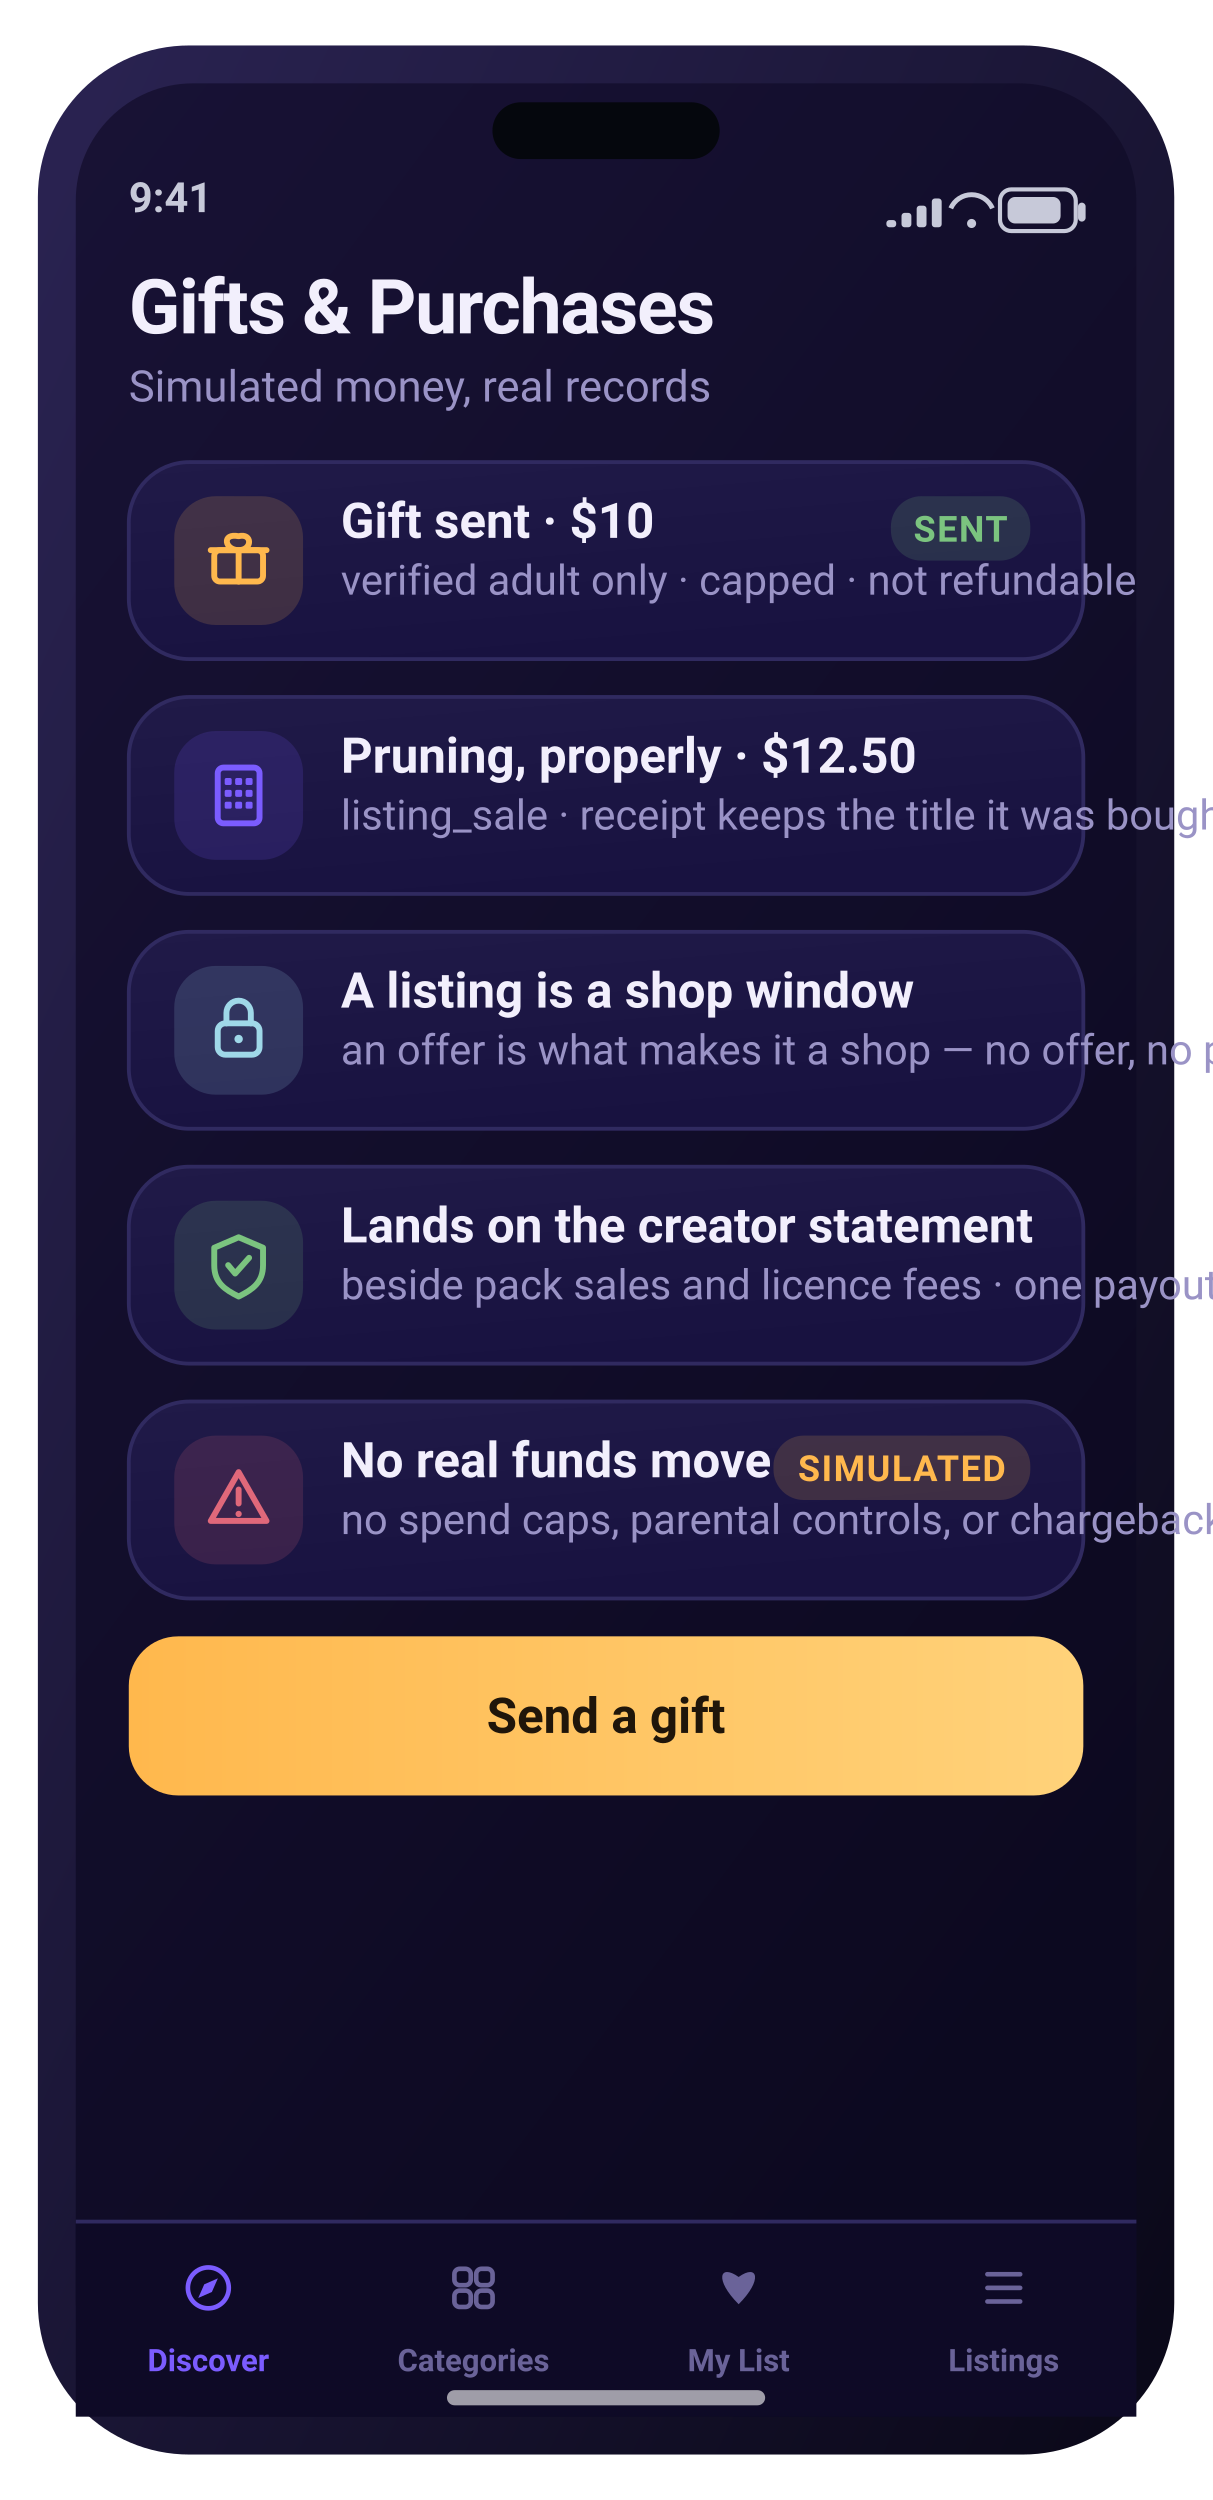
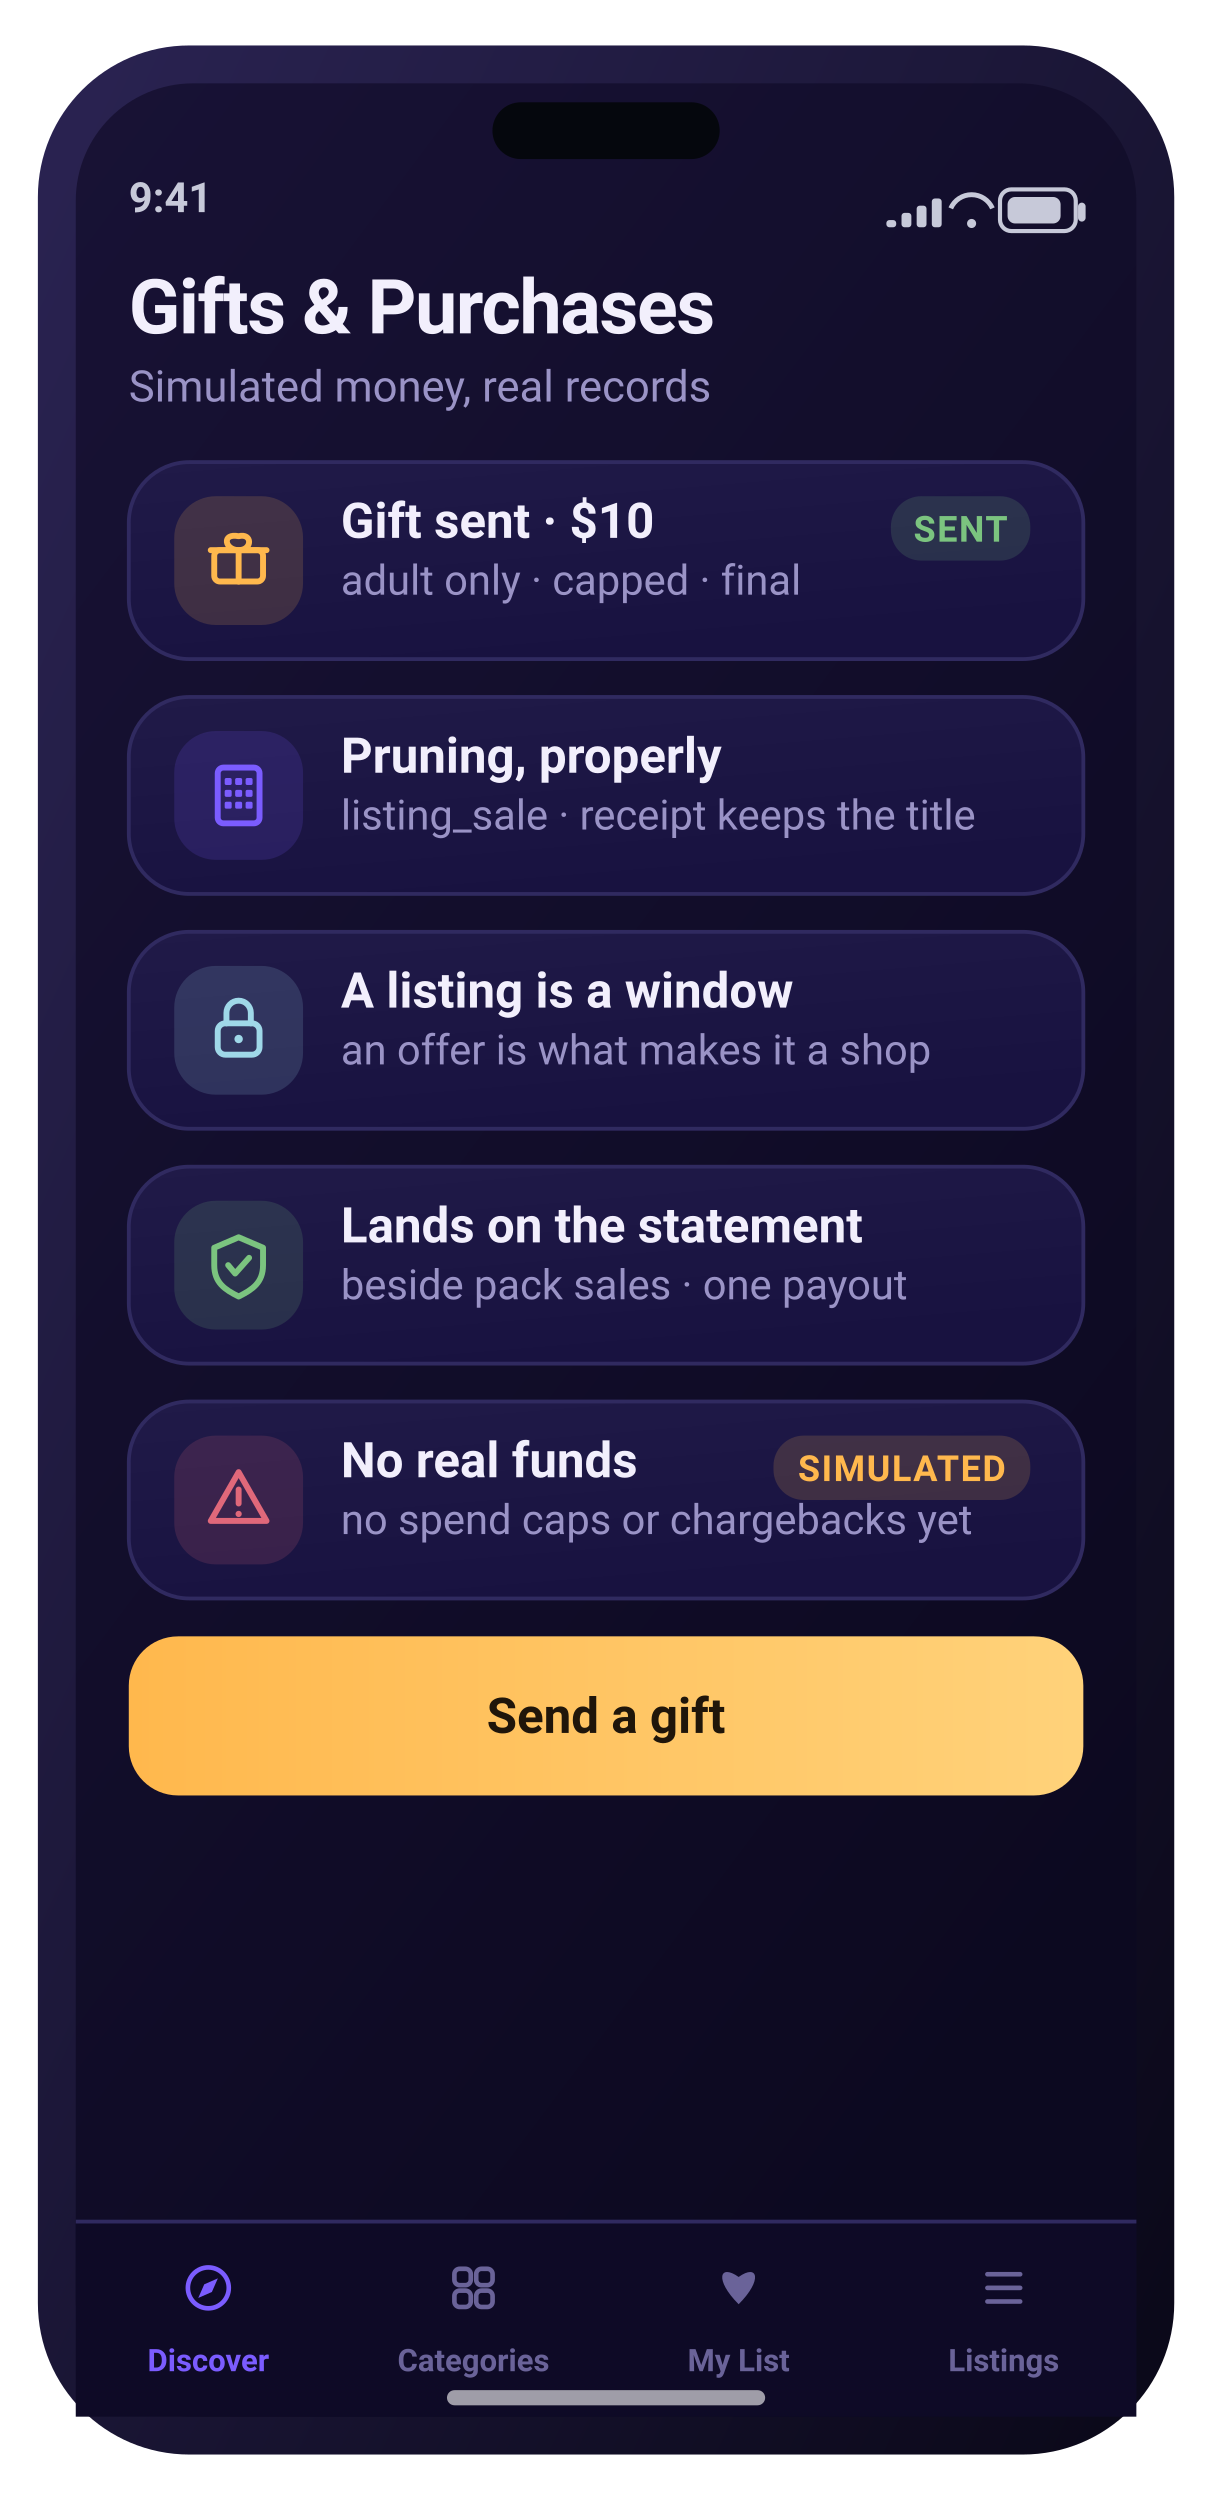
<svg xmlns="http://www.w3.org/2000/svg" width="320" height="660" viewBox="0 0 320 660" role="img" aria-label="Gifts &amp; Purchases screen">
  <defs>
    <linearGradient id="gScr" x1="0" y1="0" x2="0.6" y2="1">
      <stop offset="0" stop-color="#181235" />
      <stop offset="1" stop-color="#0c0920" />
    </linearGradient>
    <linearGradient id="gFrame" x1="0" y1="0" x2="1" y2="1">
      <stop offset="0" stop-color="#2a2352" />
      <stop offset="1" stop-color="#0a0818" />
    </linearGradient>
    <linearGradient id="gCard" x1="0" y1="0" x2="0.4" y2="1">
      <stop offset="0" stop-color="#201a48" />
      <stop offset="1" stop-color="#181240" />
    </linearGradient>
    <linearGradient id="gBrand" x1="0" y1="0" x2="1" y2="0">
      <stop offset="0" stop-color="#7b5cff" />
      <stop offset="1" stop-color="#9d7bff" />
    </linearGradient>
    <linearGradient id="gAmber" x1="0" y1="0" x2="1" y2="0">
      <stop offset="0" stop-color="#ffb84d" />
      <stop offset="1" stop-color="#ffd27a" />
    </linearGradient>
    <linearGradient id="mV" x1="0" y1="0" x2="1" y2="0">
      <stop offset="0" stop-color="#7b5cff" />
      <stop offset="1" stop-color="#9d7bff" />
    </linearGradient>
    <linearGradient id="mA" x1="0" y1="0" x2="1" y2="0">
      <stop offset="0" stop-color="#ffb84d" />
      <stop offset="1" stop-color="#ff9f45" />
    </linearGradient>
    <linearGradient id="mG" x1="0" y1="0" x2="1" y2="0">
      <stop offset="0" stop-color="#5fb87a" />
      <stop offset="1" stop-color="#7bc47f" />
    </linearGradient>
    <linearGradient id="mC" x1="0" y1="0" x2="1" y2="0">
      <stop offset="0" stop-color="#6bb6d6" />
      <stop offset="1" stop-color="#9fd8e8" />
    </linearGradient>
    <radialGradient id="orb" cx="36%" cy="30%" r="78%">
      <stop offset="0" stop-color="#d9ccff" />
      <stop offset="38%" stop-color="#7b5cff" />
      <stop offset="78%" stop-color="#3f3bc0" />
      <stop offset="100%" stop-color="#140f34" />
    </radialGradient>
    <radialGradient id="glow" cx="50%" cy="50%" r="50%">
      <stop offset="0" stop-color="#ffb84d" stop-opacity="0.5" />
      <stop offset="1" stop-color="#ffb84d" stop-opacity="0" />
    </radialGradient>
  </defs>
  <rect x="10.0" y="12.0" width="300.0" height="636.0" rx="40" fill="url(#gFrame)" />
  <rect x="20.0" y="22.0" width="280.0" height="616.0" rx="31" fill="url(#gScr)" />
  <rect x="130.0" y="27.0" width="60.0" height="15.0" rx="7.5" fill="#05070d" />
  <text x="34.0" y="56.0" font-family="-apple-system,BlinkMacSystemFont,'SF Pro Display','SF Pro Text','Segoe UI',Roboto,system-ui,sans-serif" font-size="11" font-weight="600" fill="#c7c9d9" text-anchor="start">9:41</text>
  <rect x="264.0" y="50.0" width="20.0" height="11.0" rx="3" fill="none" stroke="#c7c9d9" stroke-width="1.1" />
  <rect x="266.0" y="52.0" width="14.0" height="7.0" rx="2" fill="#c7c9d9" />
  <rect x="284.6" y="53.5" width="2.0" height="5.0" rx="1" fill="#c7c9d9" />
  <path d="M251 55 a6 6 0 0 1 11 0" fill="none" stroke="#c7c9d9" stroke-width="1.3" />
  <circle cx="256.5" cy="59" r="1.2" fill="#c7c9d9" />
  <rect x="234.0" y="58.1" width="2.6" height="1.9" rx="0.8" fill="#c7c9d9" />
  <rect x="238.0" y="56.2" width="2.6" height="3.8" rx="0.8" fill="#c7c9d9" />
  <rect x="242.0" y="54.3" width="2.6" height="5.7" rx="0.8" fill="#c7c9d9" />
  <rect x="246.0" y="52.4" width="2.6" height="7.6" rx="0.8" fill="#c7c9d9" />
  <text x="34.0" y="88.0" font-family="-apple-system,BlinkMacSystemFont,'SF Pro Display','SF Pro Text','Segoe UI',Roboto,system-ui,sans-serif" font-size="20" font-weight="700" fill="#f2effc" text-anchor="start" letter-spacing="-0.4">Gifts &amp; Purchases</text>
  <text x="34.0" y="106.0" font-family="-apple-system,BlinkMacSystemFont,'SF Pro Display','SF Pro Text','Segoe UI',Roboto,system-ui,sans-serif" font-size="11.5" font-weight="400" fill="#9a93c6" text-anchor="start">Simulated money, real records</text>
  <rect x="34.0" y="122.0" width="252.0" height="52.0" rx="16" fill="url(#gCard)" stroke="#302a60" stroke-width="1" />
  <rect x="46.0" y="131.0" width="34.0" height="34.0" rx="11" fill="rgba(255,184,77,0.16)" />
  <rect x="56.56" y="145.24" width="12.88" height="8.28" rx="1.5" fill="none" stroke="#ffb84d" stroke-width="1.56" stroke-linecap="round" stroke-linejoin="round" />
  <path d="M55.64 145.24 h14.72 M63 145.24 v8.28 M63 145.24 c-3.68 0 -4.6 -4.6 0 -3.68 c3.68 -0.92 3.68 3.68 0 3.68" fill="none" stroke="#ffb84d" stroke-width="1.56" stroke-linecap="round" stroke-linejoin="round" />
  <text x="90.0" y="142.0" font-family="-apple-system,BlinkMacSystemFont,'SF Pro Display','SF Pro Text','Segoe UI',Roboto,system-ui,sans-serif" font-size="13" font-weight="600" fill="#f2effc" text-anchor="start">Gift sent · $10</text>
-   <text x="90.0" y="157.0" font-family="-apple-system,BlinkMacSystemFont,'SF Pro Display','SF Pro Text','Segoe UI',Roboto,system-ui,sans-serif" font-size="11" font-weight="400" fill="#9a93c6" text-anchor="start">verified adult only · capped · not refundable</text>
+   <text x="90.0" y="157.0" font-family="-apple-system,BlinkMacSystemFont,'SF Pro Display','SF Pro Text','Segoe UI',Roboto,system-ui,sans-serif" font-size="11" font-weight="400" fill="#9a93c6" text-anchor="start">adult only · capped · final</text>
  <rect x="235.2" y="131.0" width="36.8" height="17.0" rx="8" fill="rgba(123,196,127,0.16)" />
  <text x="253.6" y="143.0" font-family="-apple-system,BlinkMacSystemFont,'SF Pro Display','SF Pro Text','Segoe UI',Roboto,system-ui,sans-serif" font-size="9.5" font-weight="700" fill="#7bc47f" text-anchor="middle" letter-spacing="0.4">SENT</text>
  <rect x="34.0" y="184.0" width="252.0" height="52.0" rx="16" fill="url(#gCard)" stroke="#302a60" stroke-width="1" />
  <rect x="46.0" y="193.0" width="34.0" height="34.0" rx="11" fill="rgba(123,92,255,0.16)" />
  <rect x="57.48" y="202.64" width="11.04" height="14.72" rx="1.5" fill="none" stroke="#7b5cff" stroke-width="1.56" stroke-linecap="round" stroke-linejoin="round" />
  <rect x="59.32" y="205.4" width="1.84" height="1.84" rx="0.4" fill="#7b5cff" />
  <rect x="62.08" y="205.4" width="1.84" height="1.84" rx="0.4" fill="#7b5cff" />
  <rect x="64.84" y="205.4" width="1.84" height="1.84" rx="0.4" fill="#7b5cff" />
  <rect x="59.32" y="208.528" width="1.84" height="1.84" rx="0.4" fill="#7b5cff" />
  <rect x="62.08" y="208.528" width="1.84" height="1.84" rx="0.4" fill="#7b5cff" />
  <rect x="64.84" y="208.528" width="1.84" height="1.84" rx="0.4" fill="#7b5cff" />
  <rect x="59.32" y="211.656" width="1.84" height="1.84" rx="0.4" fill="#7b5cff" />
  <rect x="62.08" y="211.656" width="1.84" height="1.84" rx="0.4" fill="#7b5cff" />
  <rect x="64.84" y="211.656" width="1.84" height="1.84" rx="0.4" fill="#7b5cff" />
-   <text x="90.0" y="204.0" font-family="-apple-system,BlinkMacSystemFont,'SF Pro Display','SF Pro Text','Segoe UI',Roboto,system-ui,sans-serif" font-size="13" font-weight="600" fill="#f2effc" text-anchor="start">Pruning, properly · $12.50</text>
-   <text x="90.0" y="219.0" font-family="-apple-system,BlinkMacSystemFont,'SF Pro Display','SF Pro Text','Segoe UI',Roboto,system-ui,sans-serif" font-size="11" font-weight="400" fill="#9a93c6" text-anchor="start">listing_sale · receipt keeps the title it was bought under</text>
+   <text x="90.0" y="204.0" font-family="-apple-system,BlinkMacSystemFont,'SF Pro Display','SF Pro Text','Segoe UI',Roboto,system-ui,sans-serif" font-size="13" font-weight="600" fill="#f2effc" text-anchor="start">Pruning, properly</text>
+   <text x="90.0" y="219.0" font-family="-apple-system,BlinkMacSystemFont,'SF Pro Display','SF Pro Text','Segoe UI',Roboto,system-ui,sans-serif" font-size="11" font-weight="400" fill="#9a93c6" text-anchor="start">listing_sale · receipt keeps the title</text>
  <rect x="34.0" y="246.0" width="252.0" height="52.0" rx="16" fill="url(#gCard)" stroke="#302a60" stroke-width="1" />
  <rect x="46.0" y="255.0" width="34.0" height="34.0" rx="11" fill="rgba(159,216,232,0.16)" />
  <rect x="57.48" y="270.16" width="11.04" height="8.28" rx="2" fill="none" stroke="#9fd8e8" stroke-width="1.56" stroke-linecap="round" stroke-linejoin="round" />
  <path d="M59.78 270.16 v-2.76 a3.22 3.22 0 0 1 6.44 0 v2.76" fill="none" stroke="#9fd8e8" stroke-width="1.56" stroke-linecap="round" stroke-linejoin="round" />
  <circle cx="63" cy="274.3" r="1.104" fill="#9fd8e8" />
-   <text x="90.0" y="266.0" font-family="-apple-system,BlinkMacSystemFont,'SF Pro Display','SF Pro Text','Segoe UI',Roboto,system-ui,sans-serif" font-size="13" font-weight="600" fill="#f2effc" text-anchor="start">A listing is a shop window</text>
-   <text x="90.0" y="281.0" font-family="-apple-system,BlinkMacSystemFont,'SF Pro Display','SF Pro Text','Segoe UI',Roboto,system-ui,sans-serif" font-size="11" font-weight="400" fill="#9a93c6" text-anchor="start">an offer is what makes it a shop — no offer, no price</text>
+   <text x="90.0" y="266.0" font-family="-apple-system,BlinkMacSystemFont,'SF Pro Display','SF Pro Text','Segoe UI',Roboto,system-ui,sans-serif" font-size="13" font-weight="600" fill="#f2effc" text-anchor="start">A listing is a window</text>
+   <text x="90.0" y="281.0" font-family="-apple-system,BlinkMacSystemFont,'SF Pro Display','SF Pro Text','Segoe UI',Roboto,system-ui,sans-serif" font-size="11" font-weight="400" fill="#9a93c6" text-anchor="start">an offer is what makes it a shop</text>
  <rect x="34.0" y="308.0" width="252.0" height="52.0" rx="16" fill="url(#gCard)" stroke="#302a60" stroke-width="1" />
  <rect x="46.0" y="317.0" width="34.0" height="34.0" rx="11" fill="rgba(123,196,127,0.16)" />
  <path d="M63 326.64 l6.44 2.76 v4.6 c0 4.6 -2.76 6.44 -6.44 8.28 c-3.68 -1.84 -6.44 -3.68 -6.44 -8.28 v-4.6 Z" fill="none" stroke="#7bc47f" stroke-width="1.56" stroke-linecap="round" stroke-linejoin="round" />
  <path d="M60.24 334.0 l1.84 2.208 3.68 -4.14" fill="none" stroke="#7bc47f" stroke-width="1.56" stroke-linecap="round" stroke-linejoin="round" />
-   <text x="90.0" y="328.0" font-family="-apple-system,BlinkMacSystemFont,'SF Pro Display','SF Pro Text','Segoe UI',Roboto,system-ui,sans-serif" font-size="13" font-weight="600" fill="#f2effc" text-anchor="start">Lands on the creator statement</text>
-   <text x="90.0" y="343.0" font-family="-apple-system,BlinkMacSystemFont,'SF Pro Display','SF Pro Text','Segoe UI',Roboto,system-ui,sans-serif" font-size="11" font-weight="400" fill="#9a93c6" text-anchor="start">beside pack sales and licence fees · one payout sweep</text>
+   <text x="90.0" y="328.0" font-family="-apple-system,BlinkMacSystemFont,'SF Pro Display','SF Pro Text','Segoe UI',Roboto,system-ui,sans-serif" font-size="13" font-weight="600" fill="#f2effc" text-anchor="start">Lands on the statement</text>
+   <text x="90.0" y="343.0" font-family="-apple-system,BlinkMacSystemFont,'SF Pro Display','SF Pro Text','Segoe UI',Roboto,system-ui,sans-serif" font-size="11" font-weight="400" fill="#9a93c6" text-anchor="start">beside pack sales · one payout</text>
  <rect x="34.0" y="370.0" width="252.0" height="52.0" rx="16" fill="url(#gCard)" stroke="#302a60" stroke-width="1" />
  <rect x="46.0" y="379.0" width="34.0" height="34.0" rx="11" fill="rgba(224,104,122,0.16)" />
  <path d="M63 388.64 L70.36 401.52 H55.64 Z" fill="none" stroke="#e0687a" stroke-width="1.56" stroke-linecap="round" stroke-linejoin="round" />
  <path d="M63 393.24 v3.68" fill="none" stroke="#e0687a" stroke-width="1.56" stroke-linecap="round" stroke-linejoin="round" />
  <circle cx="63" cy="399.68" r="0.828" fill="#e0687a" />
-   <text x="90.0" y="390.0" font-family="-apple-system,BlinkMacSystemFont,'SF Pro Display','SF Pro Text','Segoe UI',Roboto,system-ui,sans-serif" font-size="13" font-weight="600" fill="#f2effc" text-anchor="start">No real funds move</text>
-   <text x="90.0" y="405.0" font-family="-apple-system,BlinkMacSystemFont,'SF Pro Display','SF Pro Text','Segoe UI',Roboto,system-ui,sans-serif" font-size="11" font-weight="400" fill="#9a93c6" text-anchor="start">no spend caps, parental controls, or chargebacks — yet</text>
+   <text x="90.0" y="390.0" font-family="-apple-system,BlinkMacSystemFont,'SF Pro Display','SF Pro Text','Segoe UI',Roboto,system-ui,sans-serif" font-size="13" font-weight="600" fill="#f2effc" text-anchor="start">No real funds</text>
+   <text x="90.0" y="405.0" font-family="-apple-system,BlinkMacSystemFont,'SF Pro Display','SF Pro Text','Segoe UI',Roboto,system-ui,sans-serif" font-size="11" font-weight="400" fill="#9a93c6" text-anchor="start">no spend caps or chargebacks yet</text>
  <rect x="204.2" y="379.0" width="67.8" height="17.0" rx="8" fill="rgba(255,184,77,0.16)" />
  <text x="238.1" y="391.0" font-family="-apple-system,BlinkMacSystemFont,'SF Pro Display','SF Pro Text','Segoe UI',Roboto,system-ui,sans-serif" font-size="9.5" font-weight="700" fill="#ffb84d" text-anchor="middle" letter-spacing="0.4">SIMULATED</text>
  <rect x="34.0" y="432.0" width="252.0" height="42.0" rx="13" fill="url(#gAmber)" />
  <text x="160.0" y="457.5" font-family="-apple-system,BlinkMacSystemFont,'SF Pro Display','SF Pro Text','Segoe UI',Roboto,system-ui,sans-serif" font-size="13" font-weight="700" fill="#20160a" text-anchor="middle">Send a gift</text>
  <rect x="20.0" y="586.0" width="280.0" height="52.0" rx="0" fill="#0e0a26" />
  <rect x="20" y="586" width="280" height="1" fill="#302a60" />
  <circle cx="55.0" cy="604" r="5.4" fill="none" stroke="#7b5cff" stroke-width="1.22" stroke-linecap="round" stroke-linejoin="round" />
  <path d="M57.52 601.48 l-1.584 3.6 -3.6 1.584 1.584 -3.6 Z" fill="#7b5cff" />
  <text x="55.0" y="626.0" font-family="-apple-system,BlinkMacSystemFont,'SF Pro Display','SF Pro Text','Segoe UI',Roboto,system-ui,sans-serif" font-size="8.2" font-weight="600" fill="#7b5cff" text-anchor="middle">Discover</text>
  <rect x="119.96" y="598.96" width="4.32" height="4.32" rx="1.4" fill="none" stroke="#6a6399" stroke-width="1.22" stroke-linecap="round" stroke-linejoin="round" />
  <rect x="125.72" y="598.96" width="4.32" height="4.32" rx="1.4" fill="none" stroke="#6a6399" stroke-width="1.22" stroke-linecap="round" stroke-linejoin="round" />
  <rect x="119.96" y="604.72" width="4.32" height="4.32" rx="1.4" fill="none" stroke="#6a6399" stroke-width="1.22" stroke-linecap="round" stroke-linejoin="round" />
  <rect x="125.72" y="604.72" width="4.32" height="4.32" rx="1.4" fill="none" stroke="#6a6399" stroke-width="1.22" stroke-linecap="round" stroke-linejoin="round" />
  <text x="125.0" y="626.0" font-family="-apple-system,BlinkMacSystemFont,'SF Pro Display','SF Pro Text','Segoe UI',Roboto,system-ui,sans-serif" font-size="8.2" font-weight="600" fill="#6a6399" text-anchor="middle">Categories</text>
  <path d="M195.0 608.32 C188.52 601.84,189.96 597.52,195.0 601.12 C200.04 597.52,201.48 601.84,195.0 608.32 Z" fill="#6a6399" />
  <text x="195.0" y="626.0" font-family="-apple-system,BlinkMacSystemFont,'SF Pro Display','SF Pro Text','Segoe UI',Roboto,system-ui,sans-serif" font-size="8.2" font-weight="600" fill="#6a6399" text-anchor="middle">My List</text>
  <path d="M260.68 600.4 h8.64 M260.68 604 h8.64 M260.68 607.6 h8.64" fill="none" stroke="#6a6399" stroke-width="1.22" stroke-linecap="round" stroke-linejoin="round" />
  <text x="265.0" y="626.0" font-family="-apple-system,BlinkMacSystemFont,'SF Pro Display','SF Pro Text','Segoe UI',Roboto,system-ui,sans-serif" font-size="8.2" font-weight="600" fill="#6a6399" text-anchor="middle">Listings</text>
  <rect x="118.0" y="631.0" width="84.0" height="4.0" rx="2" fill="rgba(255,255,255,0.6)" />
</svg>
